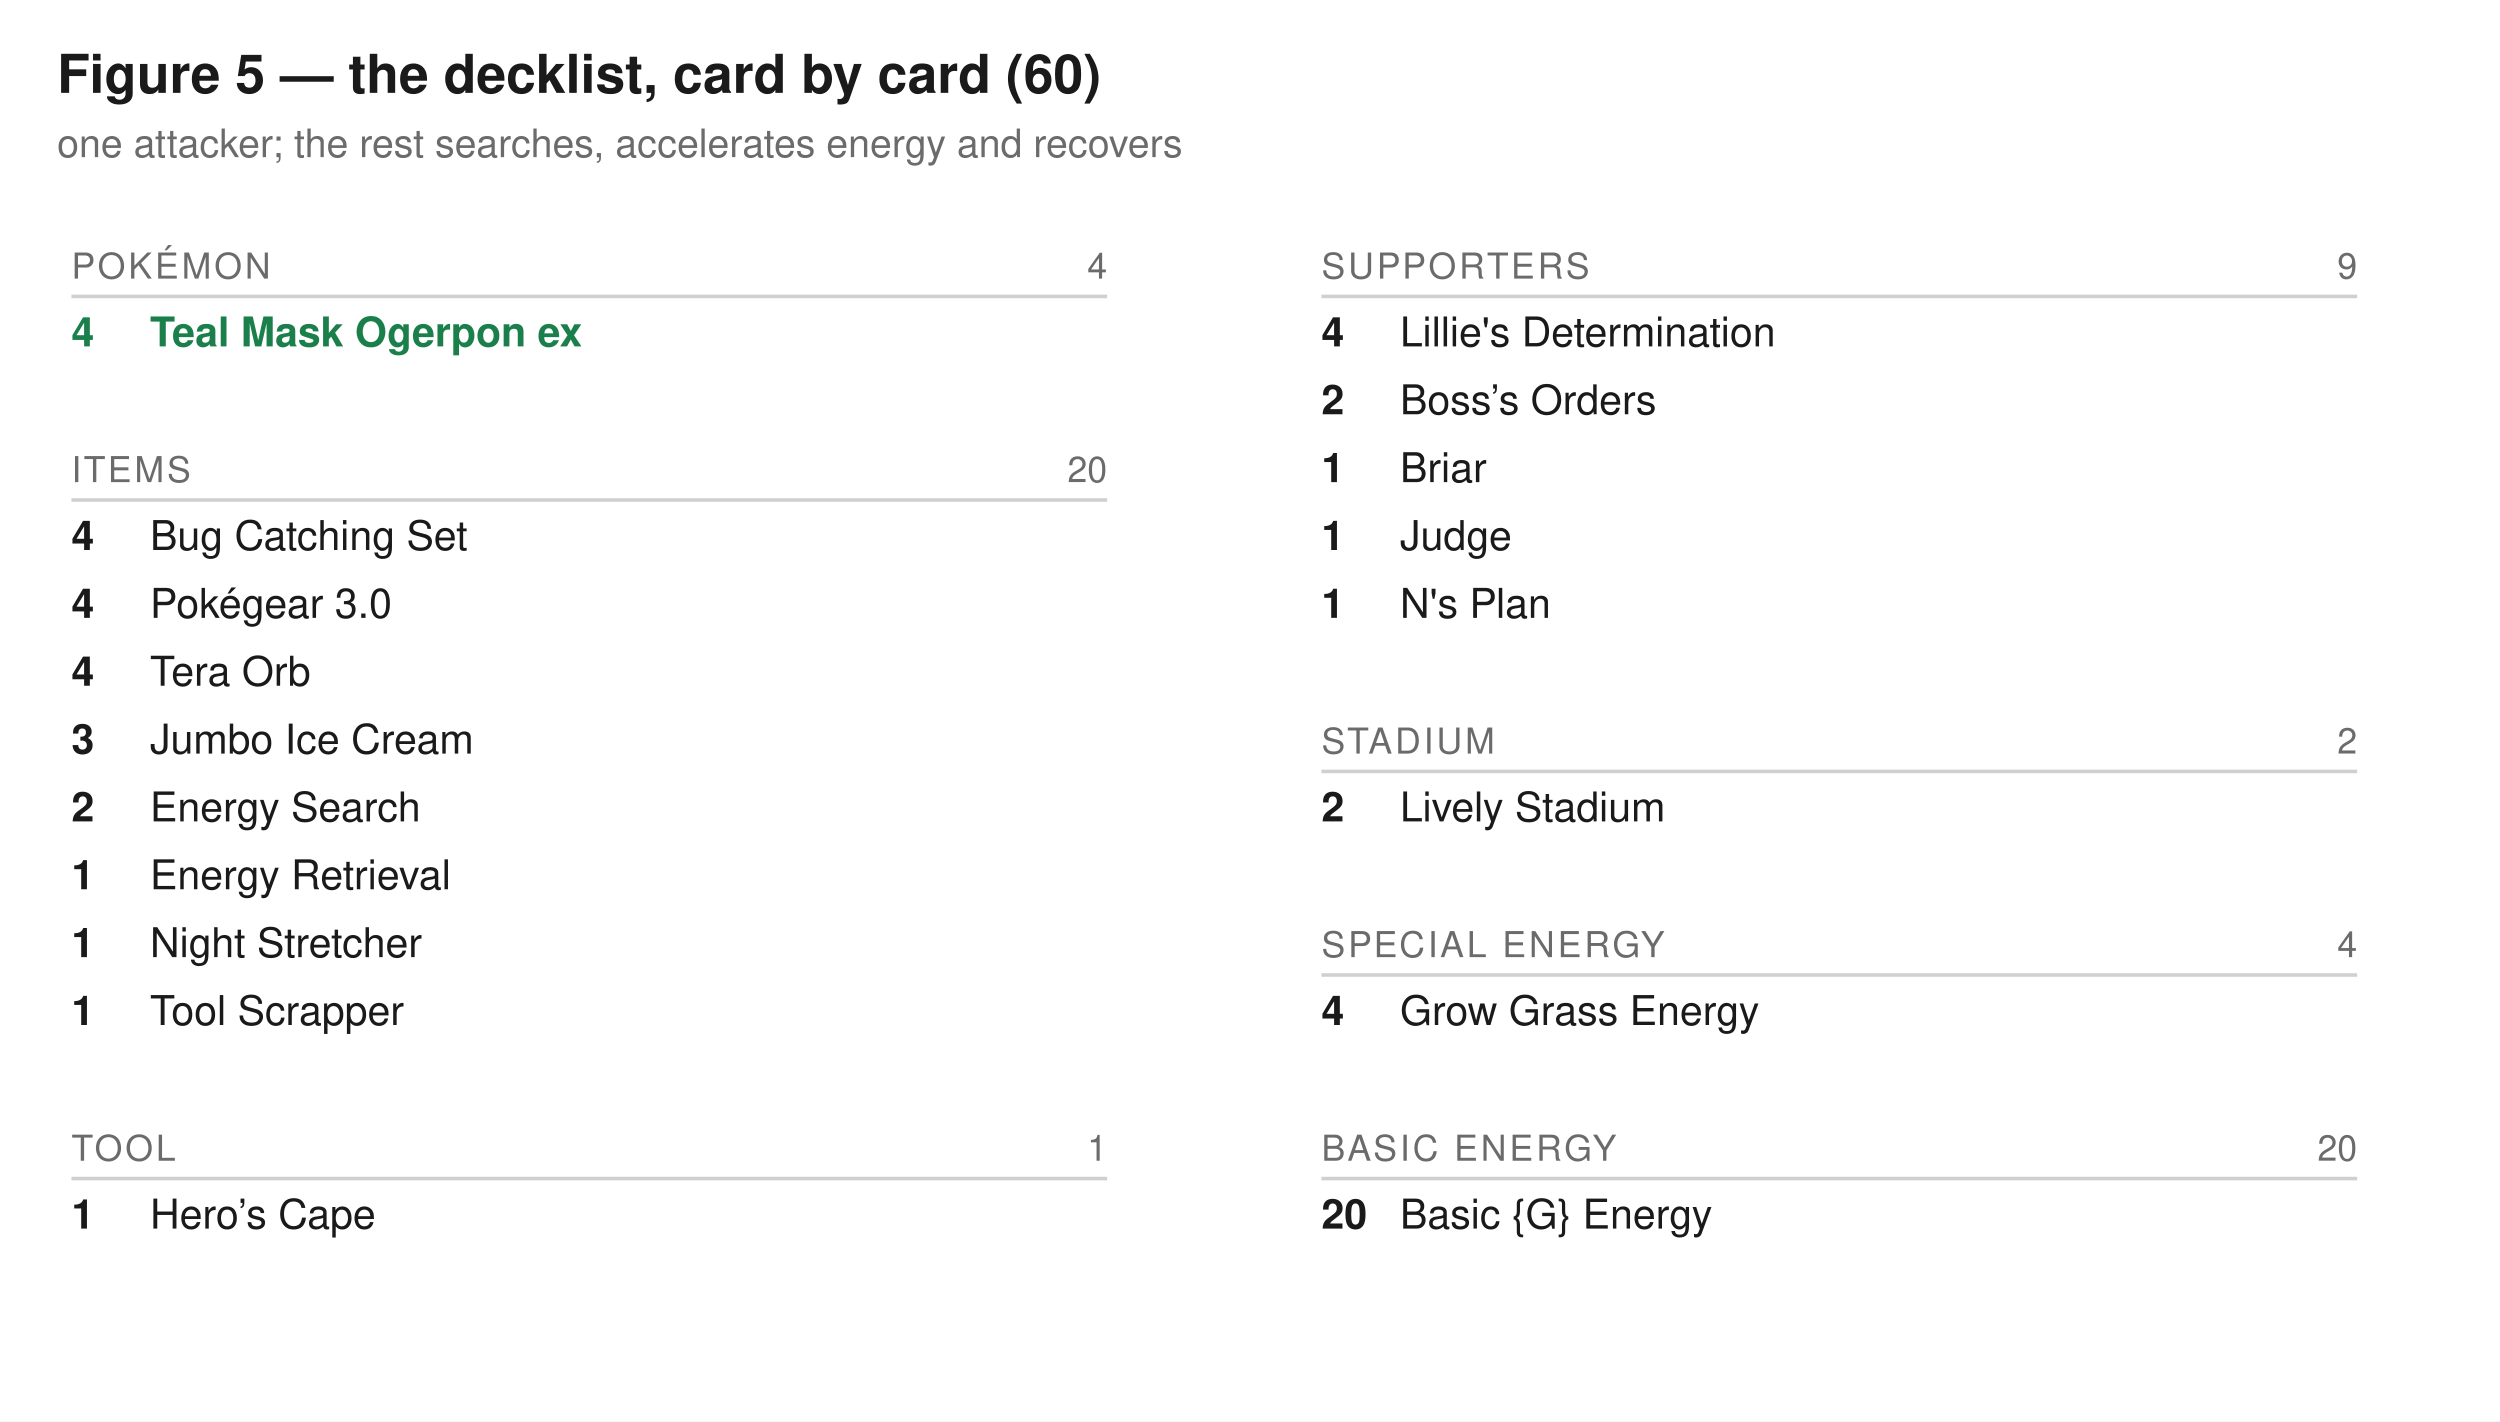
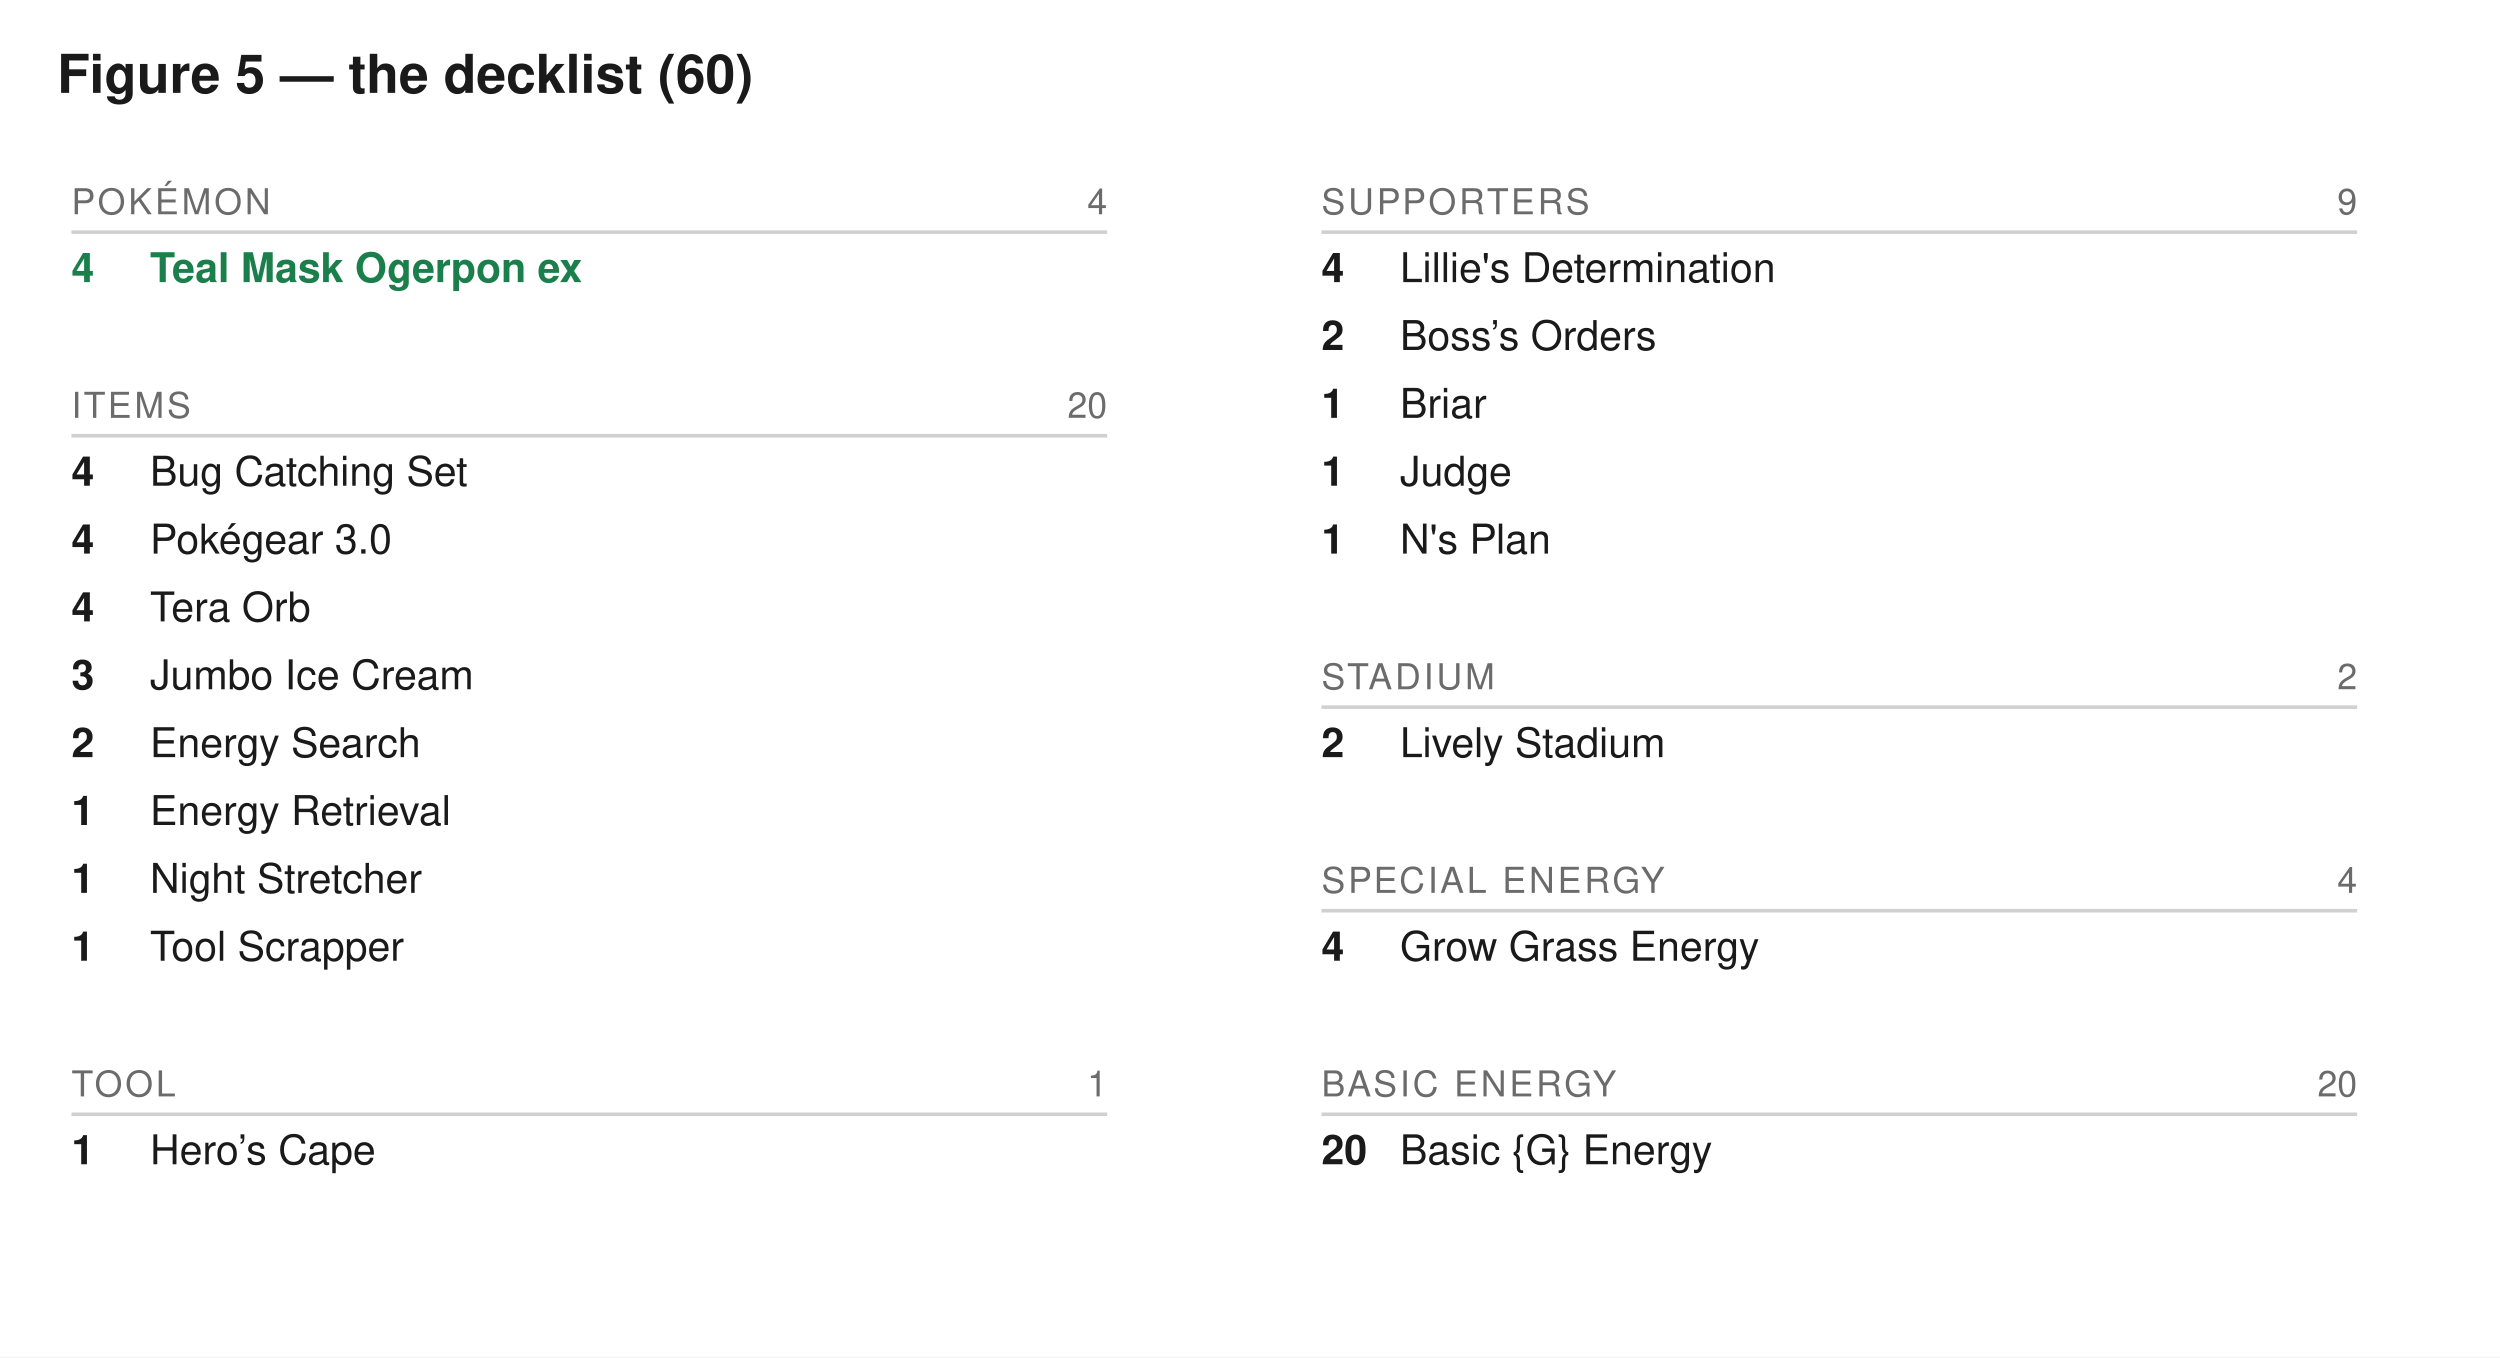
- <svg xmlns="http://www.w3.org/2000/svg" width="700" height="398" viewBox="0 0 700 398" font-family="Segoe UI,Helvetica,Arial,sans-serif">
-   <rect width="700" height="398" fill="#ffffff" />
-   <text x="16" y="26" font-size="15" font-weight="600" fill="#1a1a1a">Figure 5 — the decklist, card by card (60)</text>
-   <text x="16" y="44" font-size="11" fill="#6b6b6b">one attacker; the rest searches, accelerates energy and recovers</text>
-   <text x="20" y="78" font-size="10" fill="#6b6b6b" letter-spacing="0.8">POKÉMON</text>
-   <text x="310" y="78" font-size="10" fill="#6b6b6b" text-anchor="end">4</text>
-   <line x1="20" y1="83" x2="310" y2="83" stroke="#d0d0d0" stroke-width="1" />
-   <text x="20" y="97" font-size="11.5" font-weight="600" fill="#1a7f4b">4</text>
-   <text x="42" y="97" font-size="11.5" font-weight="600" fill="#1a7f4b">Teal Mask Ogerpon ex</text>
-   <text x="20" y="135" font-size="10" fill="#6b6b6b" letter-spacing="0.8">ITEMS</text>
-   <text x="310" y="135" font-size="10" fill="#6b6b6b" text-anchor="end">20</text>
-   <line x1="20" y1="140" x2="310" y2="140" stroke="#d0d0d0" stroke-width="1" />
-   <text x="20" y="154" font-size="11.5" font-weight="600" fill="#1a1a1a">4</text>
-   <text x="42" y="154" font-size="11.5" font-weight="400" fill="#1a1a1a">Bug Catching Set</text>
-   <text x="20" y="173" font-size="11.5" font-weight="600" fill="#1a1a1a">4</text>
-   <text x="42" y="173" font-size="11.5" font-weight="400" fill="#1a1a1a">Pokégear 3.0</text>
-   <text x="20" y="192" font-size="11.5" font-weight="600" fill="#1a1a1a">4</text>
-   <text x="42" y="192" font-size="11.5" font-weight="400" fill="#1a1a1a">Tera Orb</text>
-   <text x="20" y="211" font-size="11.5" font-weight="600" fill="#1a1a1a">3</text>
-   <text x="42" y="211" font-size="11.5" font-weight="400" fill="#1a1a1a">Jumbo Ice Cream</text>
-   <text x="20" y="230" font-size="11.5" font-weight="600" fill="#1a1a1a">2</text>
-   <text x="42" y="230" font-size="11.5" font-weight="400" fill="#1a1a1a">Energy Search</text>
-   <text x="20" y="249" font-size="11.5" font-weight="600" fill="#1a1a1a">1</text>
-   <text x="42" y="249" font-size="11.5" font-weight="400" fill="#1a1a1a">Energy Retrieval</text>
-   <text x="20" y="268" font-size="11.5" font-weight="600" fill="#1a1a1a">1</text>
-   <text x="42" y="268" font-size="11.5" font-weight="400" fill="#1a1a1a">Night Stretcher</text>
-   <text x="20" y="287" font-size="11.5" font-weight="600" fill="#1a1a1a">1</text>
-   <text x="42" y="287" font-size="11.5" font-weight="400" fill="#1a1a1a">Tool Scrapper</text>
-   <text x="20" y="325" font-size="10" fill="#6b6b6b" letter-spacing="0.8">TOOL</text>
-   <text x="310" y="325" font-size="10" fill="#6b6b6b" text-anchor="end">1</text>
-   <line x1="20" y1="330" x2="310" y2="330" stroke="#d0d0d0" stroke-width="1" />
-   <text x="20" y="344" font-size="11.5" font-weight="600" fill="#1a1a1a">1</text>
-   <text x="42" y="344" font-size="11.5" font-weight="400" fill="#1a1a1a">Hero’s Cape</text>
-   <text x="370" y="78" font-size="10" fill="#6b6b6b" letter-spacing="0.8">SUPPORTERS</text>
-   <text x="660" y="78" font-size="10" fill="#6b6b6b" text-anchor="end">9</text>
-   <line x1="370" y1="83" x2="660" y2="83" stroke="#d0d0d0" stroke-width="1" />
-   <text x="370" y="97" font-size="11.5" font-weight="600" fill="#1a1a1a">4</text>
-   <text x="392" y="97" font-size="11.5" font-weight="400" fill="#1a1a1a">Lillie's Determination</text>
-   <text x="370" y="116" font-size="11.5" font-weight="600" fill="#1a1a1a">2</text>
-   <text x="392" y="116" font-size="11.5" font-weight="400" fill="#1a1a1a">Boss’s Orders</text>
-   <text x="370" y="135" font-size="11.5" font-weight="600" fill="#1a1a1a">1</text>
-   <text x="392" y="135" font-size="11.5" font-weight="400" fill="#1a1a1a">Briar</text>
-   <text x="370" y="154" font-size="11.5" font-weight="600" fill="#1a1a1a">1</text>
-   <text x="392" y="154" font-size="11.5" font-weight="400" fill="#1a1a1a">Judge</text>
-   <text x="370" y="173" font-size="11.5" font-weight="600" fill="#1a1a1a">1</text>
-   <text x="392" y="173" font-size="11.5" font-weight="400" fill="#1a1a1a">N's Plan</text>
-   <text x="370" y="211" font-size="10" fill="#6b6b6b" letter-spacing="0.8">STADIUM</text>
-   <text x="660" y="211" font-size="10" fill="#6b6b6b" text-anchor="end">2</text>
-   <line x1="370" y1="216" x2="660" y2="216" stroke="#d0d0d0" stroke-width="1" />
-   <text x="370" y="230" font-size="11.5" font-weight="600" fill="#1a1a1a">2</text>
-   <text x="392" y="230" font-size="11.5" font-weight="400" fill="#1a1a1a">Lively Stadium</text>
-   <text x="370" y="268" font-size="10" fill="#6b6b6b" letter-spacing="0.8">SPECIAL ENERGY</text>
-   <text x="660" y="268" font-size="10" fill="#6b6b6b" text-anchor="end">4</text>
-   <line x1="370" y1="273" x2="660" y2="273" stroke="#d0d0d0" stroke-width="1" />
-   <text x="370" y="287" font-size="11.5" font-weight="600" fill="#1a1a1a">4</text>
-   <text x="392" y="287" font-size="11.5" font-weight="400" fill="#1a1a1a">Grow Grass Energy</text>
-   <text x="370" y="325" font-size="10" fill="#6b6b6b" letter-spacing="0.8">BASIC ENERGY</text>
-   <text x="660" y="325" font-size="10" fill="#6b6b6b" text-anchor="end">20</text>
-   <line x1="370" y1="330" x2="660" y2="330" stroke="#d0d0d0" stroke-width="1" />
-   <text x="370" y="344" font-size="11.5" font-weight="600" fill="#1a1a1a">20</text>
-   <text x="392" y="344" font-size="11.5" font-weight="400" fill="#1a1a1a">Basic {G} Energy</text>
+ <svg xmlns="http://www.w3.org/2000/svg" width="700" height="380" viewBox="0 0 700 380" font-family="Segoe UI,Helvetica,Arial,sans-serif">
+   <rect width="700" height="380" fill="#ffffff" />
+   <text x="16" y="26" font-size="15" font-weight="600" fill="#1a1a1a">Figure 5 — the decklist (60)</text>
+   <text x="20" y="60" font-size="10" fill="#6b6b6b" letter-spacing="0.8">POKÉMON</text>
+   <text x="310" y="60" font-size="10" fill="#6b6b6b" text-anchor="end">4</text>
+   <line x1="20" y1="65" x2="310" y2="65" stroke="#d0d0d0" stroke-width="1" />
+   <text x="20" y="79" font-size="11.5" font-weight="600" fill="#1a7f4b">4</text>
+   <text x="42" y="79" font-size="11.5" font-weight="600" fill="#1a7f4b">Teal Mask Ogerpon ex</text>
+   <text x="20" y="117" font-size="10" fill="#6b6b6b" letter-spacing="0.8">ITEMS</text>
+   <text x="310" y="117" font-size="10" fill="#6b6b6b" text-anchor="end">20</text>
+   <line x1="20" y1="122" x2="310" y2="122" stroke="#d0d0d0" stroke-width="1" />
+   <text x="20" y="136" font-size="11.5" font-weight="600" fill="#1a1a1a">4</text>
+   <text x="42" y="136" font-size="11.5" font-weight="400" fill="#1a1a1a">Bug Catching Set</text>
+   <text x="20" y="155" font-size="11.5" font-weight="600" fill="#1a1a1a">4</text>
+   <text x="42" y="155" font-size="11.5" font-weight="400" fill="#1a1a1a">Pokégear 3.0</text>
+   <text x="20" y="174" font-size="11.5" font-weight="600" fill="#1a1a1a">4</text>
+   <text x="42" y="174" font-size="11.5" font-weight="400" fill="#1a1a1a">Tera Orb</text>
+   <text x="20" y="193" font-size="11.5" font-weight="600" fill="#1a1a1a">3</text>
+   <text x="42" y="193" font-size="11.5" font-weight="400" fill="#1a1a1a">Jumbo Ice Cream</text>
+   <text x="20" y="212" font-size="11.5" font-weight="600" fill="#1a1a1a">2</text>
+   <text x="42" y="212" font-size="11.5" font-weight="400" fill="#1a1a1a">Energy Search</text>
+   <text x="20" y="231" font-size="11.5" font-weight="600" fill="#1a1a1a">1</text>
+   <text x="42" y="231" font-size="11.5" font-weight="400" fill="#1a1a1a">Energy Retrieval</text>
+   <text x="20" y="250" font-size="11.5" font-weight="600" fill="#1a1a1a">1</text>
+   <text x="42" y="250" font-size="11.5" font-weight="400" fill="#1a1a1a">Night Stretcher</text>
+   <text x="20" y="269" font-size="11.5" font-weight="600" fill="#1a1a1a">1</text>
+   <text x="42" y="269" font-size="11.5" font-weight="400" fill="#1a1a1a">Tool Scrapper</text>
+   <text x="20" y="307" font-size="10" fill="#6b6b6b" letter-spacing="0.8">TOOL</text>
+   <text x="310" y="307" font-size="10" fill="#6b6b6b" text-anchor="end">1</text>
+   <line x1="20" y1="312" x2="310" y2="312" stroke="#d0d0d0" stroke-width="1" />
+   <text x="20" y="326" font-size="11.5" font-weight="600" fill="#1a1a1a">1</text>
+   <text x="42" y="326" font-size="11.5" font-weight="400" fill="#1a1a1a">Hero’s Cape</text>
+   <text x="370" y="60" font-size="10" fill="#6b6b6b" letter-spacing="0.8">SUPPORTERS</text>
+   <text x="660" y="60" font-size="10" fill="#6b6b6b" text-anchor="end">9</text>
+   <line x1="370" y1="65" x2="660" y2="65" stroke="#d0d0d0" stroke-width="1" />
+   <text x="370" y="79" font-size="11.5" font-weight="600" fill="#1a1a1a">4</text>
+   <text x="392" y="79" font-size="11.5" font-weight="400" fill="#1a1a1a">Lillie's Determination</text>
+   <text x="370" y="98" font-size="11.5" font-weight="600" fill="#1a1a1a">2</text>
+   <text x="392" y="98" font-size="11.5" font-weight="400" fill="#1a1a1a">Boss’s Orders</text>
+   <text x="370" y="117" font-size="11.5" font-weight="600" fill="#1a1a1a">1</text>
+   <text x="392" y="117" font-size="11.5" font-weight="400" fill="#1a1a1a">Briar</text>
+   <text x="370" y="136" font-size="11.5" font-weight="600" fill="#1a1a1a">1</text>
+   <text x="392" y="136" font-size="11.5" font-weight="400" fill="#1a1a1a">Judge</text>
+   <text x="370" y="155" font-size="11.5" font-weight="600" fill="#1a1a1a">1</text>
+   <text x="392" y="155" font-size="11.5" font-weight="400" fill="#1a1a1a">N's Plan</text>
+   <text x="370" y="193" font-size="10" fill="#6b6b6b" letter-spacing="0.8">STADIUM</text>
+   <text x="660" y="193" font-size="10" fill="#6b6b6b" text-anchor="end">2</text>
+   <line x1="370" y1="198" x2="660" y2="198" stroke="#d0d0d0" stroke-width="1" />
+   <text x="370" y="212" font-size="11.5" font-weight="600" fill="#1a1a1a">2</text>
+   <text x="392" y="212" font-size="11.5" font-weight="400" fill="#1a1a1a">Lively Stadium</text>
+   <text x="370" y="250" font-size="10" fill="#6b6b6b" letter-spacing="0.8">SPECIAL ENERGY</text>
+   <text x="660" y="250" font-size="10" fill="#6b6b6b" text-anchor="end">4</text>
+   <line x1="370" y1="255" x2="660" y2="255" stroke="#d0d0d0" stroke-width="1" />
+   <text x="370" y="269" font-size="11.5" font-weight="600" fill="#1a1a1a">4</text>
+   <text x="392" y="269" font-size="11.5" font-weight="400" fill="#1a1a1a">Grow Grass Energy</text>
+   <text x="370" y="307" font-size="10" fill="#6b6b6b" letter-spacing="0.8">BASIC ENERGY</text>
+   <text x="660" y="307" font-size="10" fill="#6b6b6b" text-anchor="end">20</text>
+   <line x1="370" y1="312" x2="660" y2="312" stroke="#d0d0d0" stroke-width="1" />
+   <text x="370" y="326" font-size="11.5" font-weight="600" fill="#1a1a1a">20</text>
+   <text x="392" y="326" font-size="11.5" font-weight="400" fill="#1a1a1a">Basic {G} Energy</text>
</svg>
